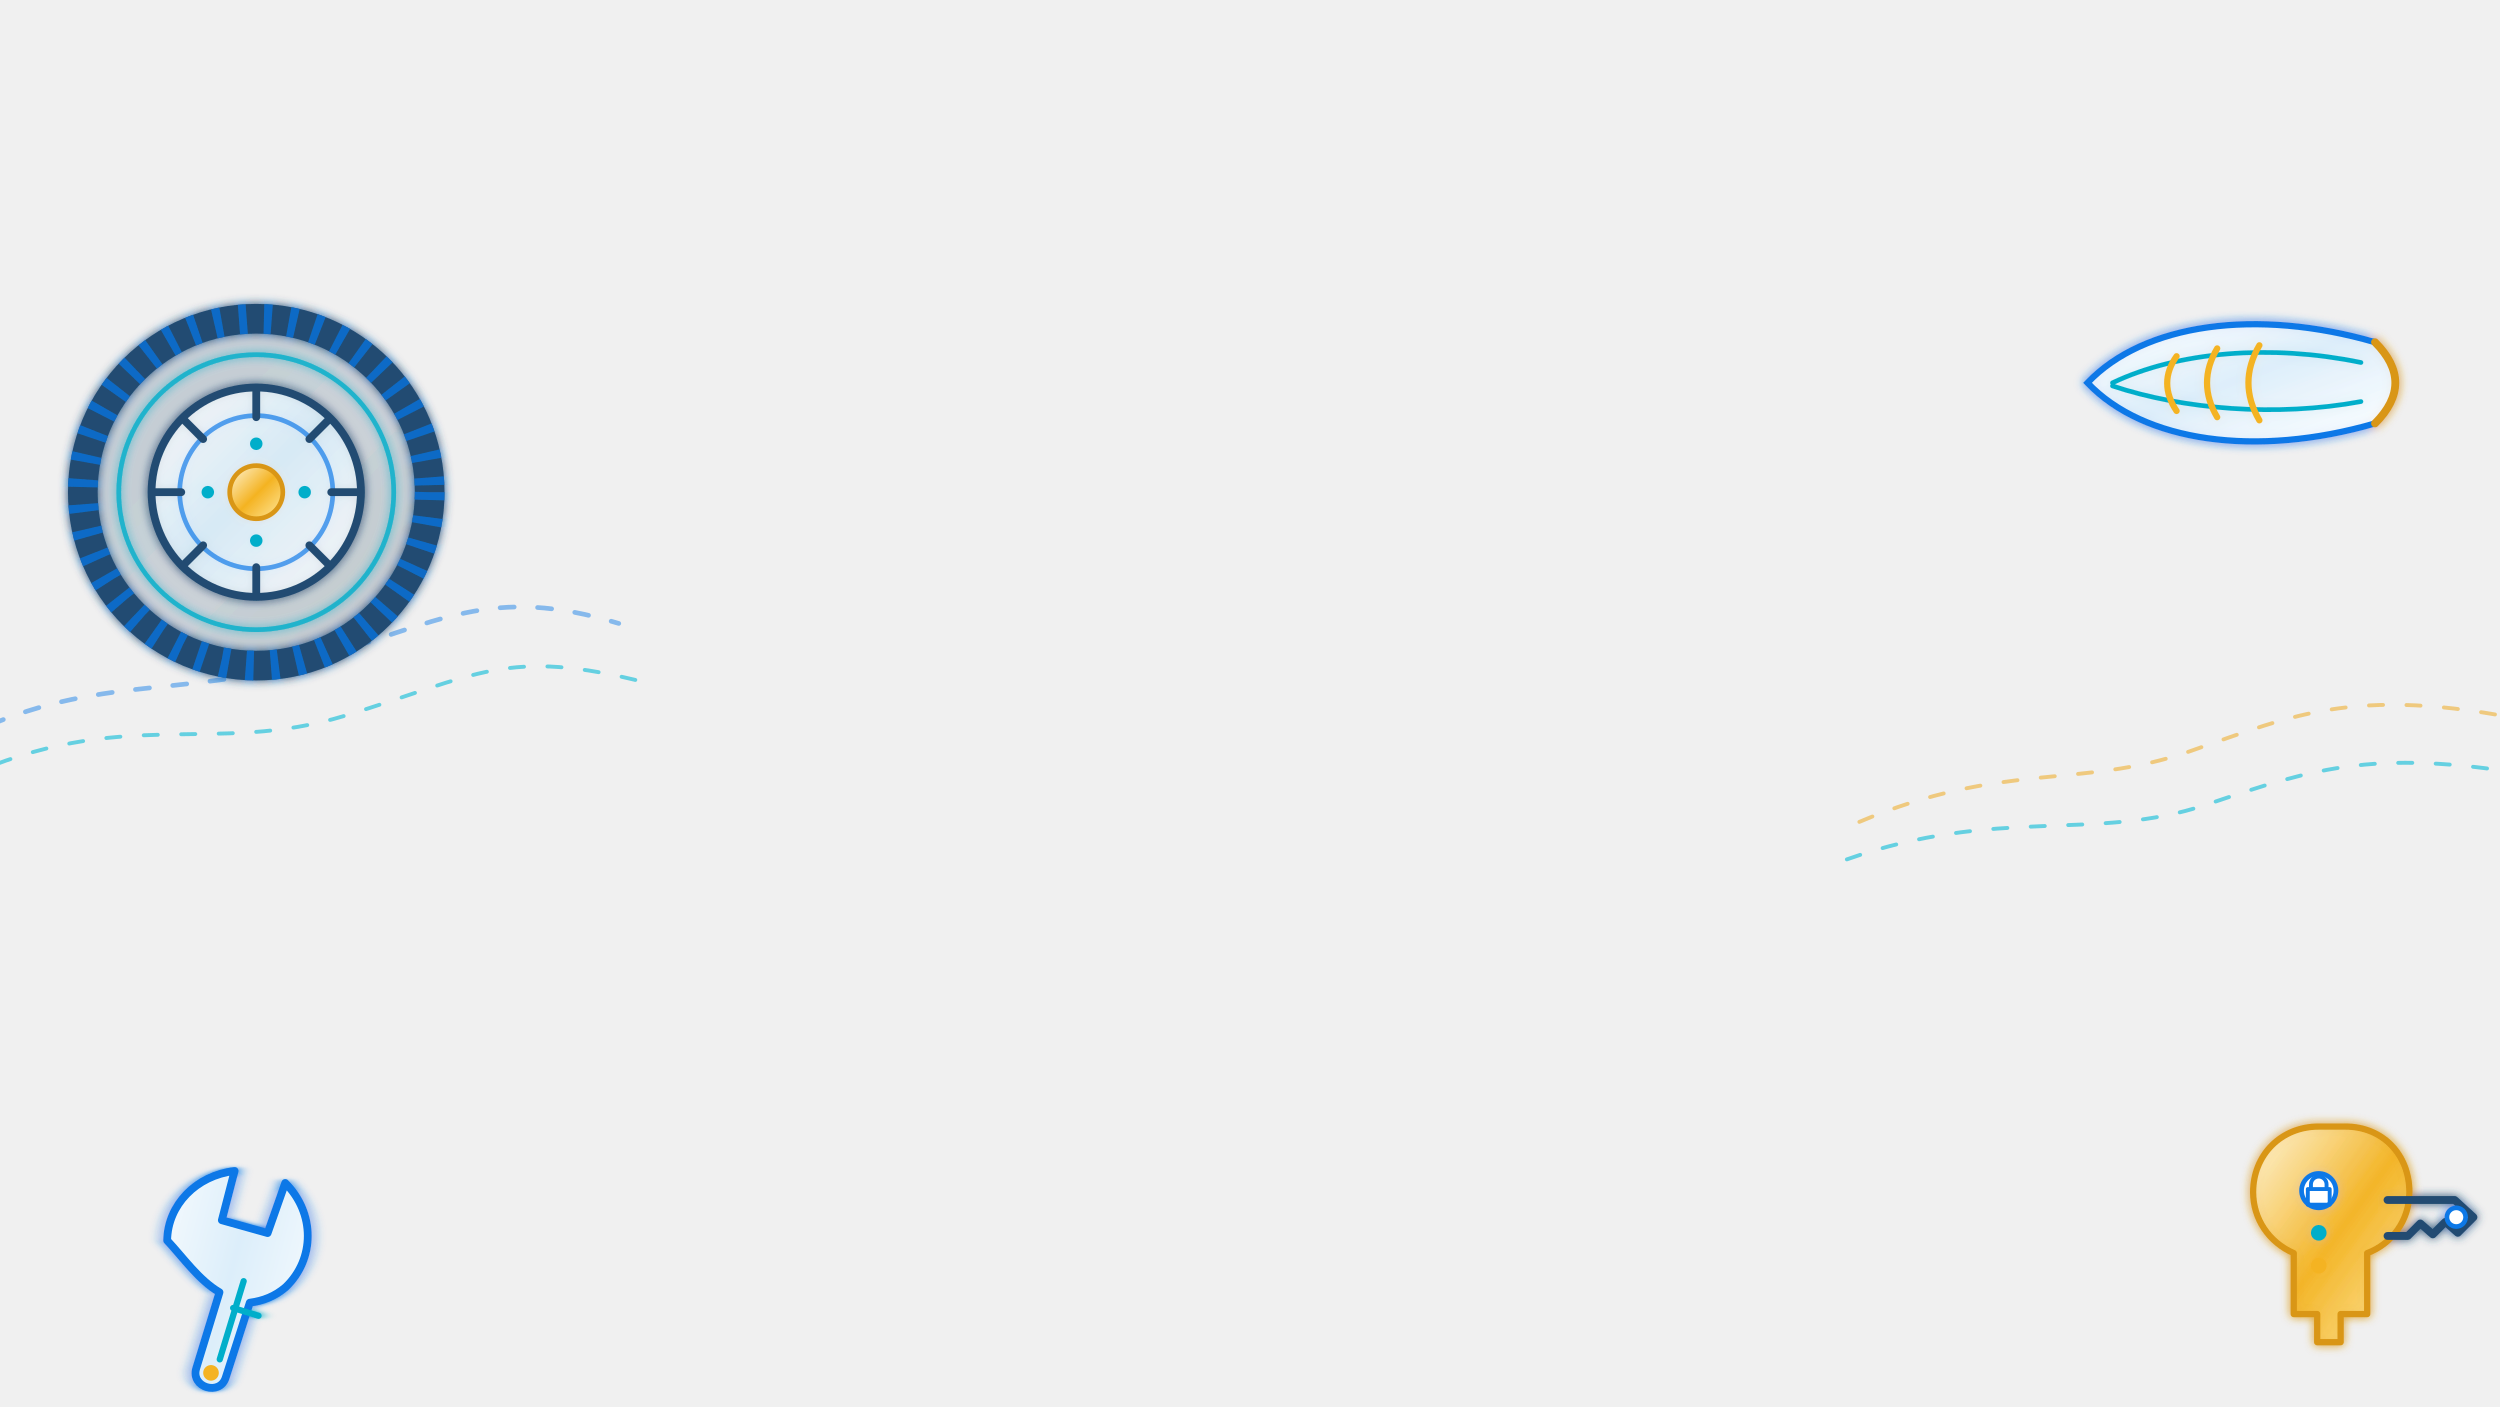
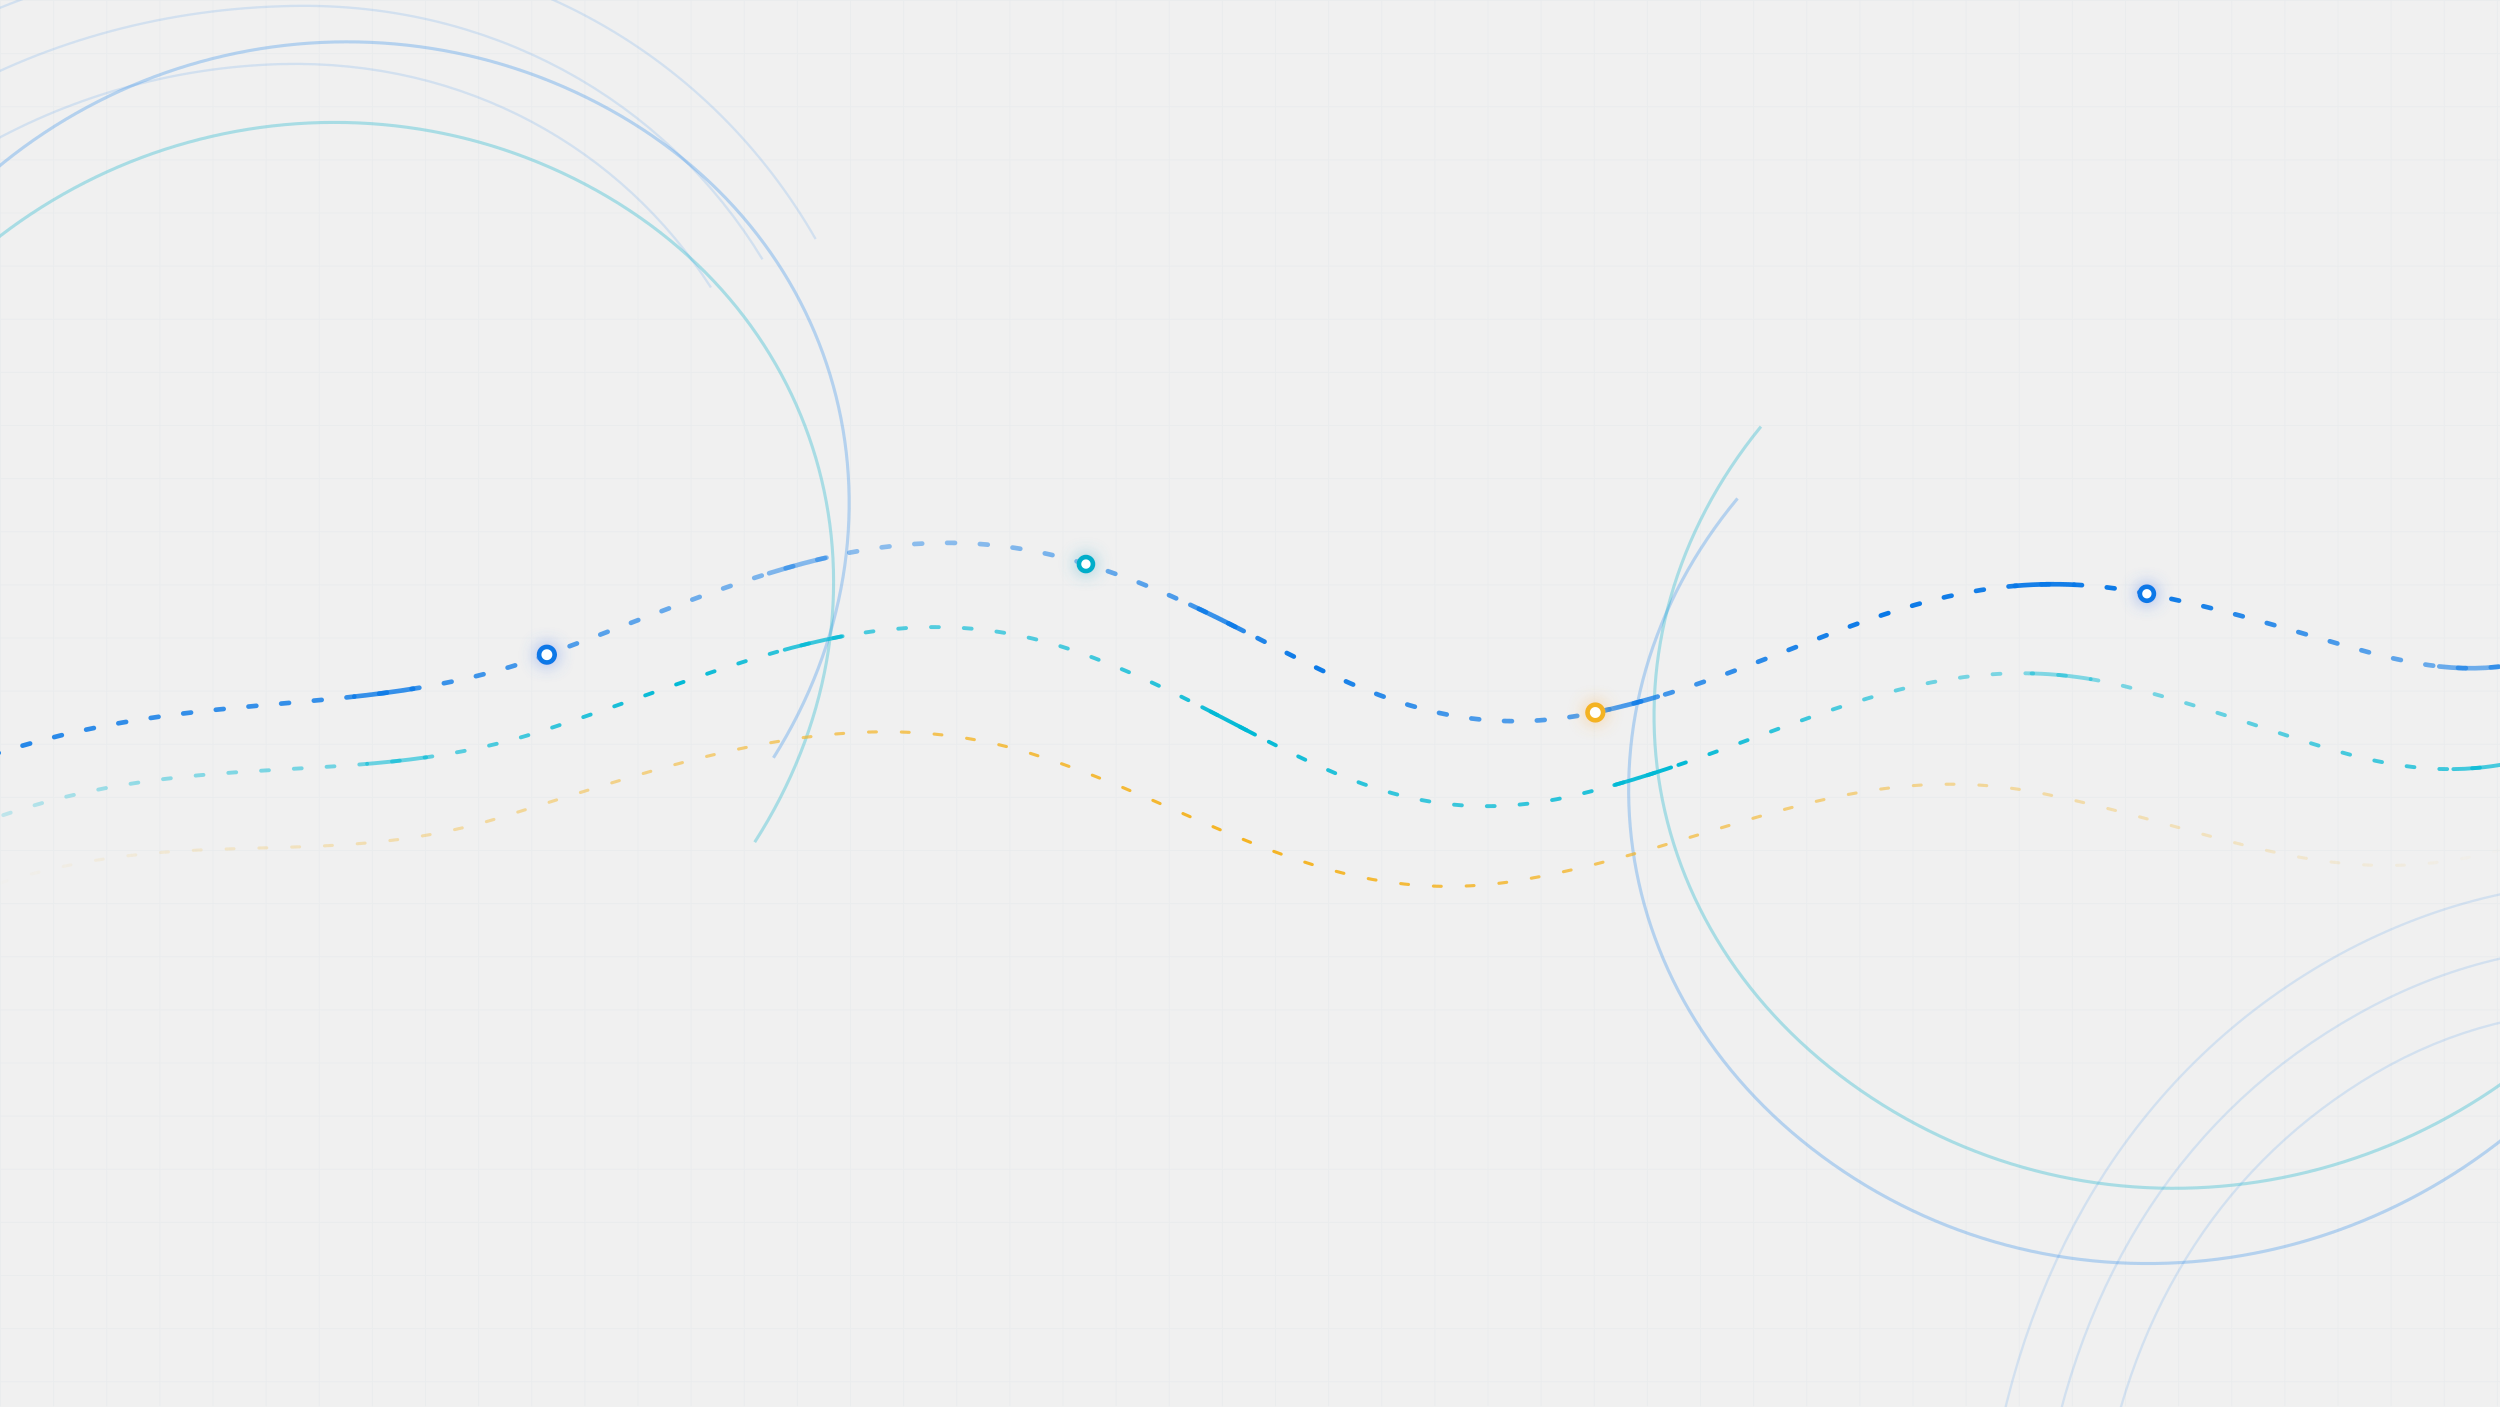
- <svg xmlns="http://www.w3.org/2000/svg" viewBox="0 0 1600 900" fill="none">
+ <svg xmlns="http://www.w3.org/2000/svg" viewBox="0 0 1600 900" fill="none" aria-hidden="true">
  <defs>
-     <linearGradient id="rubber" x1="0" y1="0" x2="1" y2="1">
-       <stop stop-color="#214c72" />
-       <stop offset=".55" stop-color="#466c88" />
-       <stop offset="1" stop-color="#102f50" />
+     <linearGradient id="track-blue" x1="0" y1="0" x2="1" y2="1">
+       <stop stop-color="#0878e7" stop-opacity=".12" />
+       <stop offset=".52" stop-color="#0878e7" />
+       <stop offset="1" stop-color="#0878e7" stop-opacity=".08" />
    </linearGradient>
-     <linearGradient id="metal" x1="0" y1="0" x2="1" y2="1">
-       <stop stop-color="#fff" />
-       <stop offset=".48" stop-color="#dceefa" />
-       <stop offset="1" stop-color="#fff" />
+     <linearGradient id="track-teal" x1="0" y1="1" x2="1" y2="0">
+       <stop stop-color="#00b9d5" stop-opacity=".08" />
+       <stop offset=".5" stop-color="#00b9d5" />
+       <stop offset="1" stop-color="#00b9d5" stop-opacity=".08" />
    </linearGradient>
-     <linearGradient id="amber-metal" x1="0" y1="0" x2="1" y2="1">
-       <stop stop-color="#fff6d8" />
-       <stop offset=".52" stop-color="#f4b322" />
-       <stop offset="1" stop-color="#ffe9a0" />
+     <linearGradient id="track-gold" x1="0" y1="0" x2="1" y2="0">
+       <stop stop-color="#f4b322" stop-opacity="0" />
+       <stop offset=".5" stop-color="#f4b322" />
+       <stop offset="1" stop-color="#f4b322" stop-opacity="0" />
    </linearGradient>
-     <filter id="soft-glow" x="-35%" y="-35%" width="170%" height="170%">
-       <feGaussianBlur stdDeviation="3" result="blur" />
+     <pattern id="microgrid" width="34" height="34" patternUnits="userSpaceOnUse">
+       <path d="M34 0H0V34" stroke="#1375a8" stroke-opacity=".065" stroke-width="1" />
+     </pattern>
+     <filter id="node-glow" x="-300%" y="-300%" width="700%" height="700%">
+       <feGaussianBlur stdDeviation="5" result="b" />
      <feMerge>
-         <feMergeNode in="blur" />
+         <feMergeNode in="b" />
        <feMergeNode in="SourceGraphic" />
      </feMerge>
    </filter>
  </defs>
  <style>
-     .route{fill:none;stroke-linecap:round;stroke-dasharray:9 15;animation:route-flow 13s linear infinite}
-     .route-blue{stroke:#0878e7;stroke-width:3;opacity:.46}.route-cyan{stroke:#00b9d5;stroke-width:2.5;opacity:.58;animation-duration:17s;animation-direction:reverse}.route-gold{stroke:#eea91e;stroke-width:2.5;opacity:.54;animation-duration:20s}
-     .part{transform-box:fill-box;transform-origin:center;animation:part-float 13s ease-in-out infinite alternate}
-     .headlamp{animation:lamp-glow 5s ease-in-out infinite alternate}.key{animation-delay:-5s;animation-duration:16s}.wrench{animation-delay:-8s;animation-duration:17s}
-     .blue-line{stroke:#0878e7}.cyan-line{stroke:#00aeca}.gold-line{stroke:#d99612}
-     @keyframes route-flow{to{stroke-dashoffset:-192}}
-     @keyframes part-float{from{transform:translateY(7px)}to{transform:translateY(-9px)}}
-     @keyframes lamp-glow{from{opacity:.68}to{opacity:1}}
-     @media(prefers-reduced-motion:reduce){.route,.part,.headlamp{animation:none!important}}
+     .grid{opacity:.55}
+     .contour{fill:none;stroke:#0878e7;stroke-width:1.5;stroke-opacity:.13}
+     .orbit{fill:none;stroke:#0878e7;stroke-opacity:.26;stroke-width:2}
+     .orbit-teal{stroke:#00aeca;stroke-opacity:.3}
+     .route{fill:none;stroke-linecap:round;stroke-dasharray:5 16;animation:flow 24s linear infinite}
+     .route-blue{stroke:url(#track-blue);stroke-width:3}.route-teal{stroke:url(#track-teal);stroke-width:2.5;animation-duration:31s;animation-direction:reverse}.route-gold{stroke:url(#track-gold);stroke-width:2;animation-duration:36s}
+     .accent{stroke-dasharray:38 240;animation:scan 12s ease-in-out infinite}
+     .accent-delay{animation-delay:-6s}
+     .node{animation:beacon 4.8s ease-in-out infinite;transform-box:fill-box;transform-origin:center}
+     .node:nth-of-type(2n){animation-delay:-2.3s}
+     .sweep{transform-box:fill-box;transform-origin:center;animation:sweep 28s ease-in-out infinite alternate}
+     @keyframes flow{to{stroke-dashoffset:-420}}
+     @keyframes scan{0%,100%{stroke-dashoffset:260;opacity:.12}50%{stroke-dashoffset:0;opacity:.7}}
+     @keyframes beacon{0%,100%{opacity:.48;transform:scale(.82)}50%{opacity:1;transform:scale(1.16)}}
+     @keyframes sweep{from{transform:translate3d(-.5%,.3%,0)}to{transform:translate3d(.5%,-.3%,0)}}
+     @media(prefers-reduced-motion:reduce){.route,.accent,.node,.sweep{animation:none!important}}
  </style>
-   <path class="route route-blue" d="M-28 474C58 430 114 448 198 423S314 374 396 399" />
-   <path class="route route-cyan" d="M-24 498C79 451 136 484 221 458S324 414 414 437" />
-   <path class="route route-gold" d="M1190 526C1282 487 1332 505 1401 481S1510 437 1631 464" />
-   <path class="route route-cyan" d="M1182 550C1278 516 1341 539 1412 515S1522 478 1631 498" />
-   <g class="part tire" transform="translate(164 315)" filter="url(#soft-glow)">
-     <circle r="111" fill="url(#rubber)" fill-opacity=".12" stroke="#214c72" stroke-width="19" />
-     <circle r="111" stroke="#0878e7" stroke-opacity=".72" stroke-width="19" stroke-dasharray="5 11" />
-     <circle r="88" stroke="#00aeca" stroke-opacity=".76" stroke-width="3" />
-     <circle r="67" fill="url(#metal)" fill-opacity=".78" stroke="#214c72" stroke-width="5" />
-     <circle r="49" stroke="#0878e7" stroke-opacity=".68" stroke-width="3" />
-     <path d="M0-48v-18M34-34l13-13M48 0h18M34 34l13 13M0 48v18M-34 34l-13 13M-48 0h-18M-34-34l-13-13" stroke="#214c72" stroke-width="5" stroke-linecap="round" />
-     <circle r="17" fill="url(#amber-metal)" stroke="#d99612" stroke-width="3" />
-     <circle cx="0" cy="-31" r="4" fill="#00aeca" />
-     <circle cx="31" cy="0" r="4" fill="#00aeca" />
-     <circle cx="0" cy="31" r="4" fill="#00aeca" />
-     <circle cx="-31" cy="0" r="4" fill="#00aeca" />
+   <path class="grid" fill="url(#microgrid)" d="M0 0h1600v900H0z" />
+   <g class="sweep">
+     <g class="contour">
+       <path d="M-230 206C-154 64 2-26 180-33 329-39 455 36 522 153" />
+       <path d="M-196 224C-121 91 20 9 180 4c133-5 246 60 308 162" />
+       <path d="M-162 242C-88 119 39 45 180 41c118-3 218 54 275 143" />
+       <path d="M1273 955c23-157 102-277 224-344 129-70 271-60 391 23" />
+       <path d="M1308 955c22-139 92-245 201-306 114-64 241-56 349 15" />
+       <path d="M1345 955c20-120 80-212 175-268 99-58 210-51 307 8" />
+     </g>
+     <g class="orbit">
+       <path d="M-65 176C39 28 236-15 390 70s198 267 105 415" />
+       <path d="M1648 686c-125 137-327 163-475 59s-173-291-61-426" />
+     </g>
+     <g class="orbit orbit-teal">
+       <path d="M-74 228C31 80 228 36 382 122s196 269 101 417" />
+       <path d="M1665 637c-124 137-325 164-474 61s-175-289-64-425" />
+     </g>
  </g>
-   <g class="part headlamp" transform="translate(1328 190)" filter="url(#soft-glow)">
-     <path d="M8 55C44 17 116 7 192 29Q218 55 192 81C116 103 44 93 8 55Z" fill="url(#metal)" fill-opacity=".84" stroke="#0878e7" stroke-width="4" />
-     <path d="M24 55C66 35 125 30 183 42M24 57C69 72 129 77 183 67" stroke="#00aeca" stroke-width="3" stroke-linecap="round" />
-     <path d="M65 38Q53 55 65 73M91 33Q78 55 91 77M118 31Q104 55 118 79" stroke="#f4b322" stroke-width="4" stroke-linecap="round" />
-     <path d="M192 29Q218 55 192 81" stroke="#d99612" stroke-width="5" stroke-linecap="round" />
-   </g>
-   <g class="part wrench" transform="translate(75 728) rotate(-28 116 45)" filter="url(#soft-glow)">
-     <path d="M32 24C43 4 68-4 91 5L69 29 91 50 116 27C124 53 110 79 85 86 76 88 68 87 60 84L24 119C15 128 1 114 10 105L46 69C38 56 36 39 32 24Z" fill="url(#metal)" stroke="#0878e7" stroke-width="5" stroke-linejoin="round" />
-     <path d="m26 107 37-37M49 82l12 12" stroke="#00aeca" stroke-width="4" stroke-linecap="round" />
-     <circle cx="17" cy="112" r="5" fill="#f4b322" />
-   </g>
-   <g class="part key" transform="translate(1418 714)" filter="url(#soft-glow)">
-     <path d="M45 7C69 7 86 25 86 49c0 18-11 33-27 39v39H42v18H27v-18H12V88C-4 81-14 66-14 49-14 25 4 7 28 7Z" transform="translate(38 0)" fill="url(#amber-metal)" fill-opacity=".8" stroke="#d99612" stroke-width="4" stroke-linejoin="round" />
-     <circle cx="66" cy="48" r="11" fill="#fff" stroke="#0878e7" stroke-width="3" />
-     <path d="M61 47v-3a5 5 0 0 1 10 0v3m-12 0h14v10H59Z" stroke="#0878e7" stroke-width="2.5" stroke-linejoin="round" />
-     <circle cx="66" cy="75" r="5" fill="#00aeca" />
-     <circle cx="66" cy="96" r="5" fill="#f4b322" />
-     <path d="M110 54h43l12 11-10 10-8-7-8 8-8-7-8 8h-13" stroke="#214c72" stroke-width="5" stroke-linecap="round" stroke-linejoin="round" />
-     <circle cx="154" cy="65" r="6" fill="#fff" stroke="#0878e7" stroke-width="3" />
+   <path class="route route-blue" d="M-45 498C113 433 222 466 350 419s220-96 345-58 193 123 326 95 213-104 353-76 187 72 281 31" />
+   <path class="route route-teal" d="M-37 537c147-65 254-28 380-68s224-95 346-52 188 123 319 92 222-102 351-70 183 79 292 36" />
+   <path class="route route-gold" d="M-20 572c133-49 222-12 341-49s225-76 338-41 191 103 316 81 211-80 333-55 193 70 312 30" />
+   <path class="route route-blue accent" d="M-45 498C113 433 222 466 350 419s220-96 345-58 193 123 326 95 213-104 353-76 187 72 281 31" />
+   <path class="route route-teal accent accent-delay" d="M-37 537c147-65 254-28 380-68s224-95 346-52 188 123 319 92 222-102 351-70 183 79 292 36" />
+   <g filter="url(#node-glow)">
+     <circle class="node" cx="350" cy="419" r="5" fill="#fff" stroke="#0878e7" stroke-width="3" />
+     <circle class="node" cx="695" cy="361" r="4.5" fill="#fff" stroke="#00aeca" stroke-width="3" />
+     <circle class="node" cx="1021" cy="456" r="5" fill="#fff" stroke="#f4b322" stroke-width="3" />
+     <circle class="node" cx="1374" cy="380" r="4.5" fill="#fff" stroke="#0878e7" stroke-width="3" />
  </g>
</svg>
